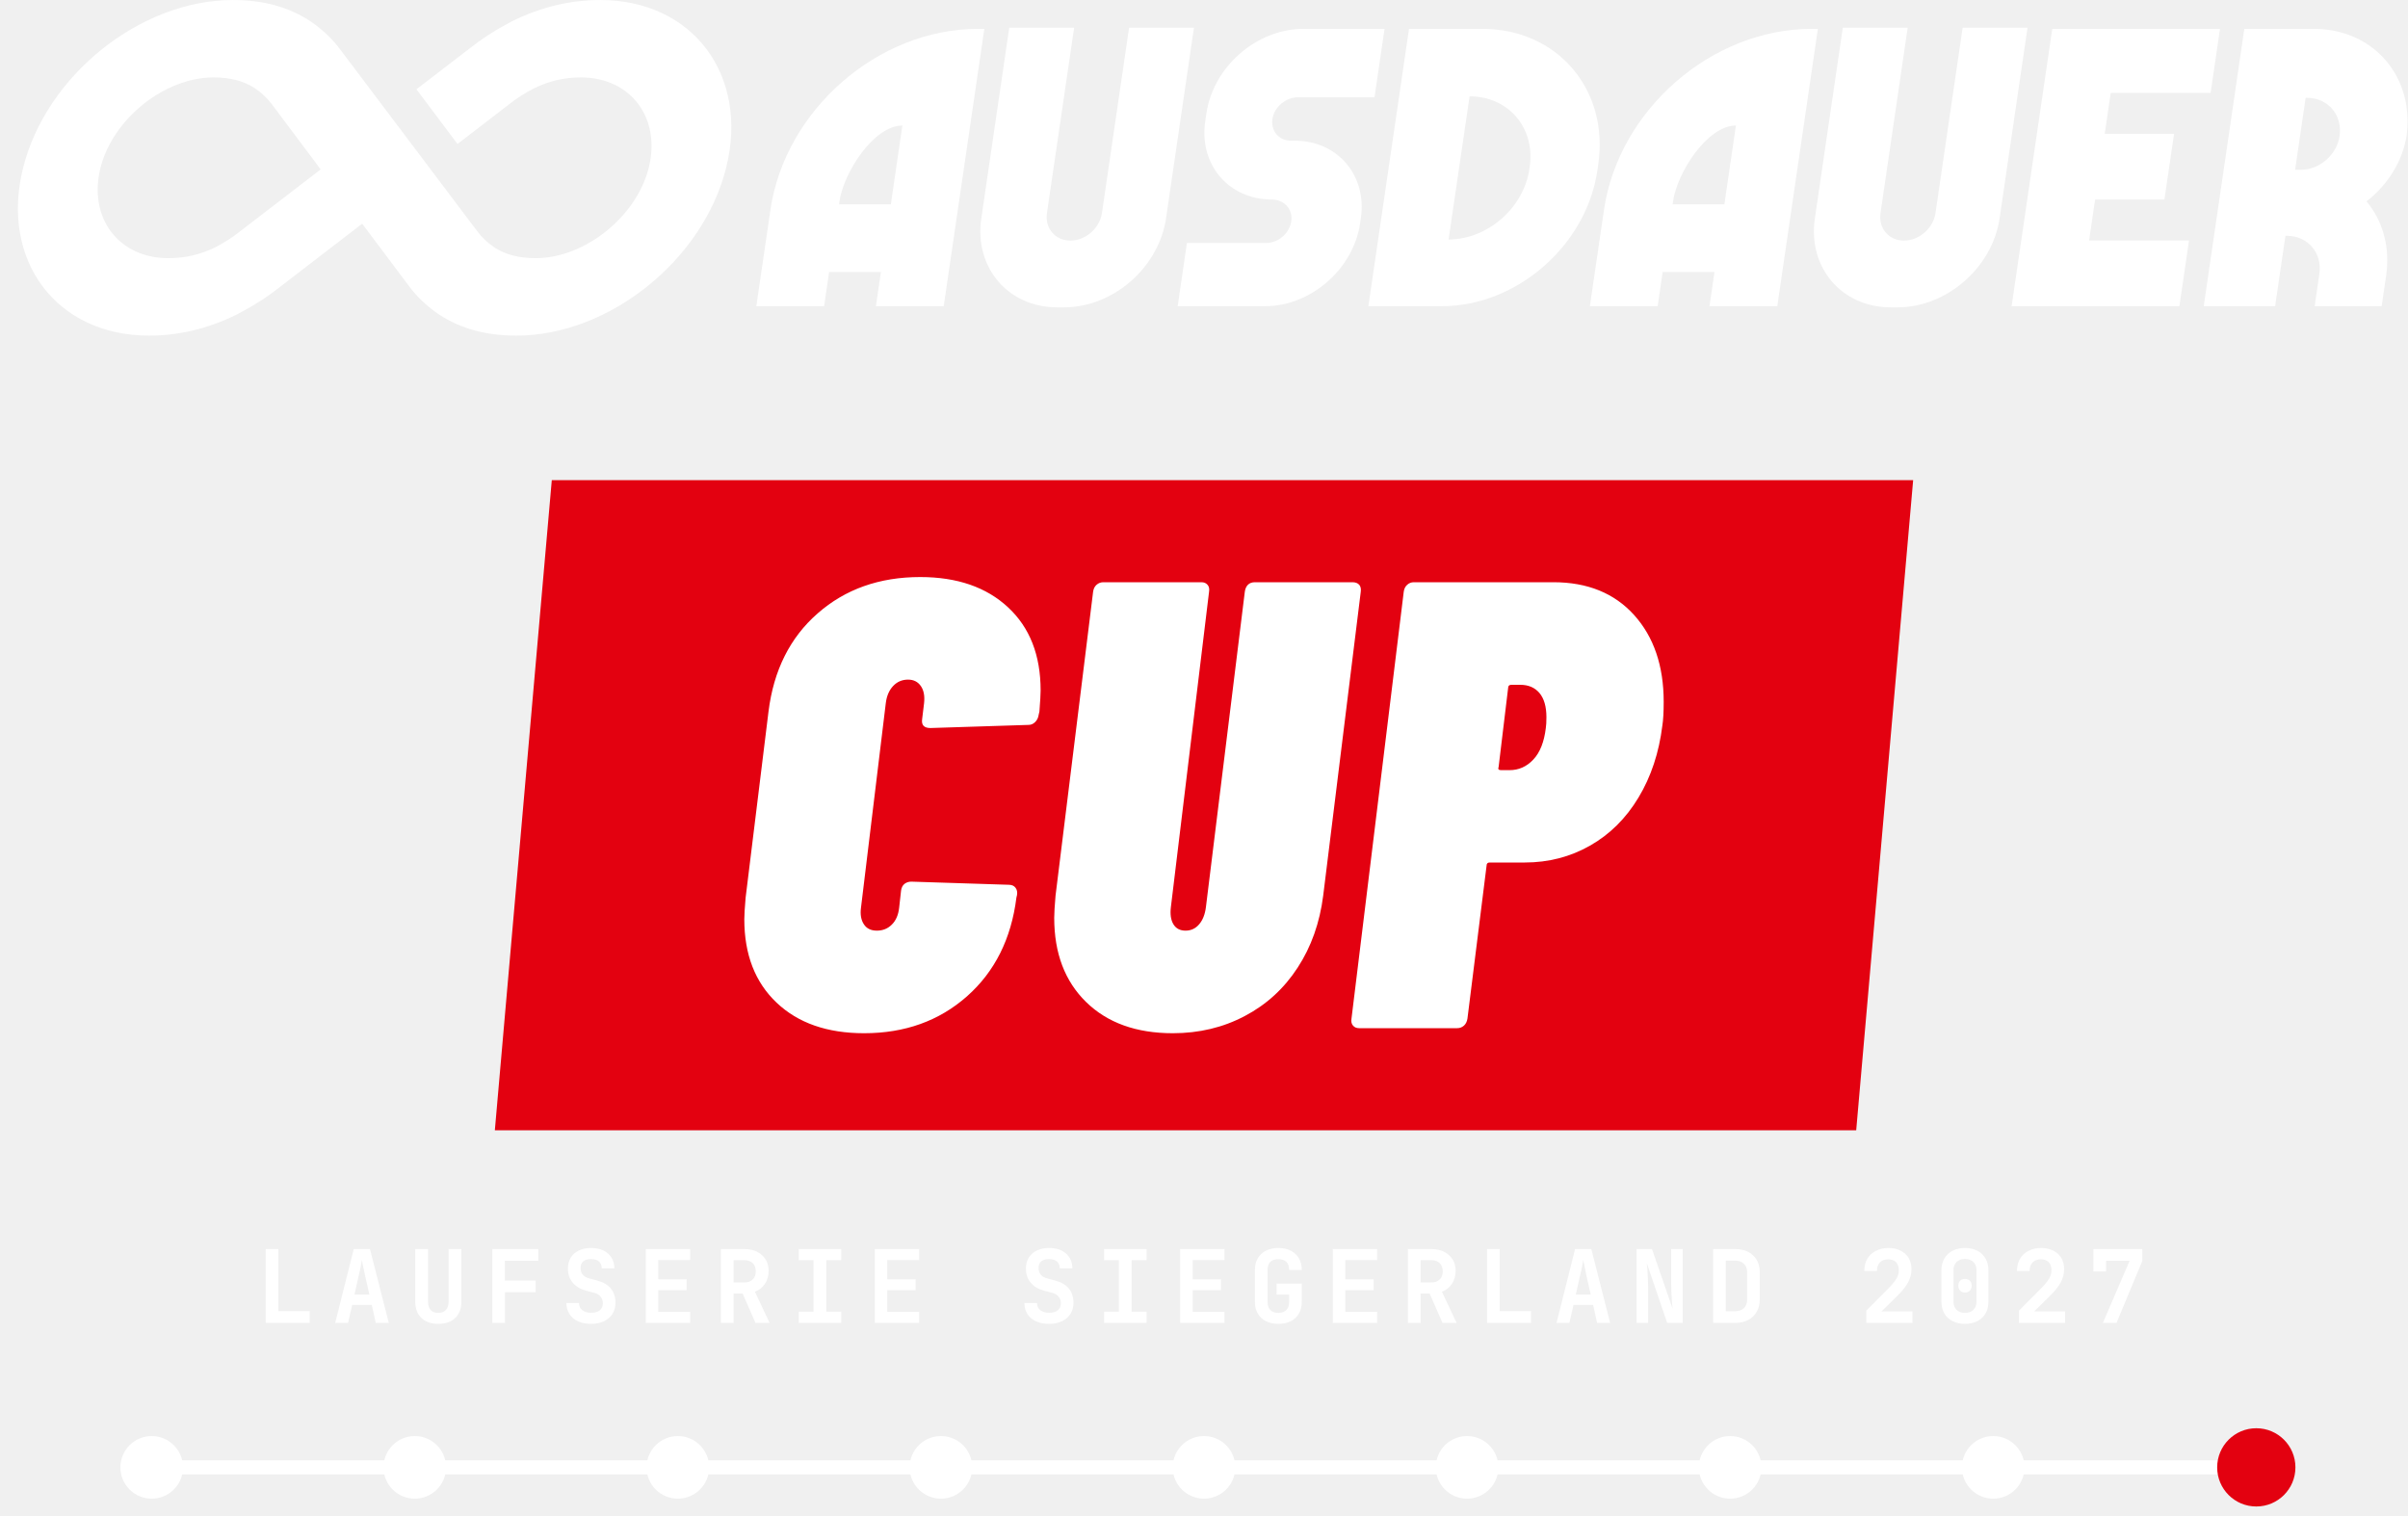
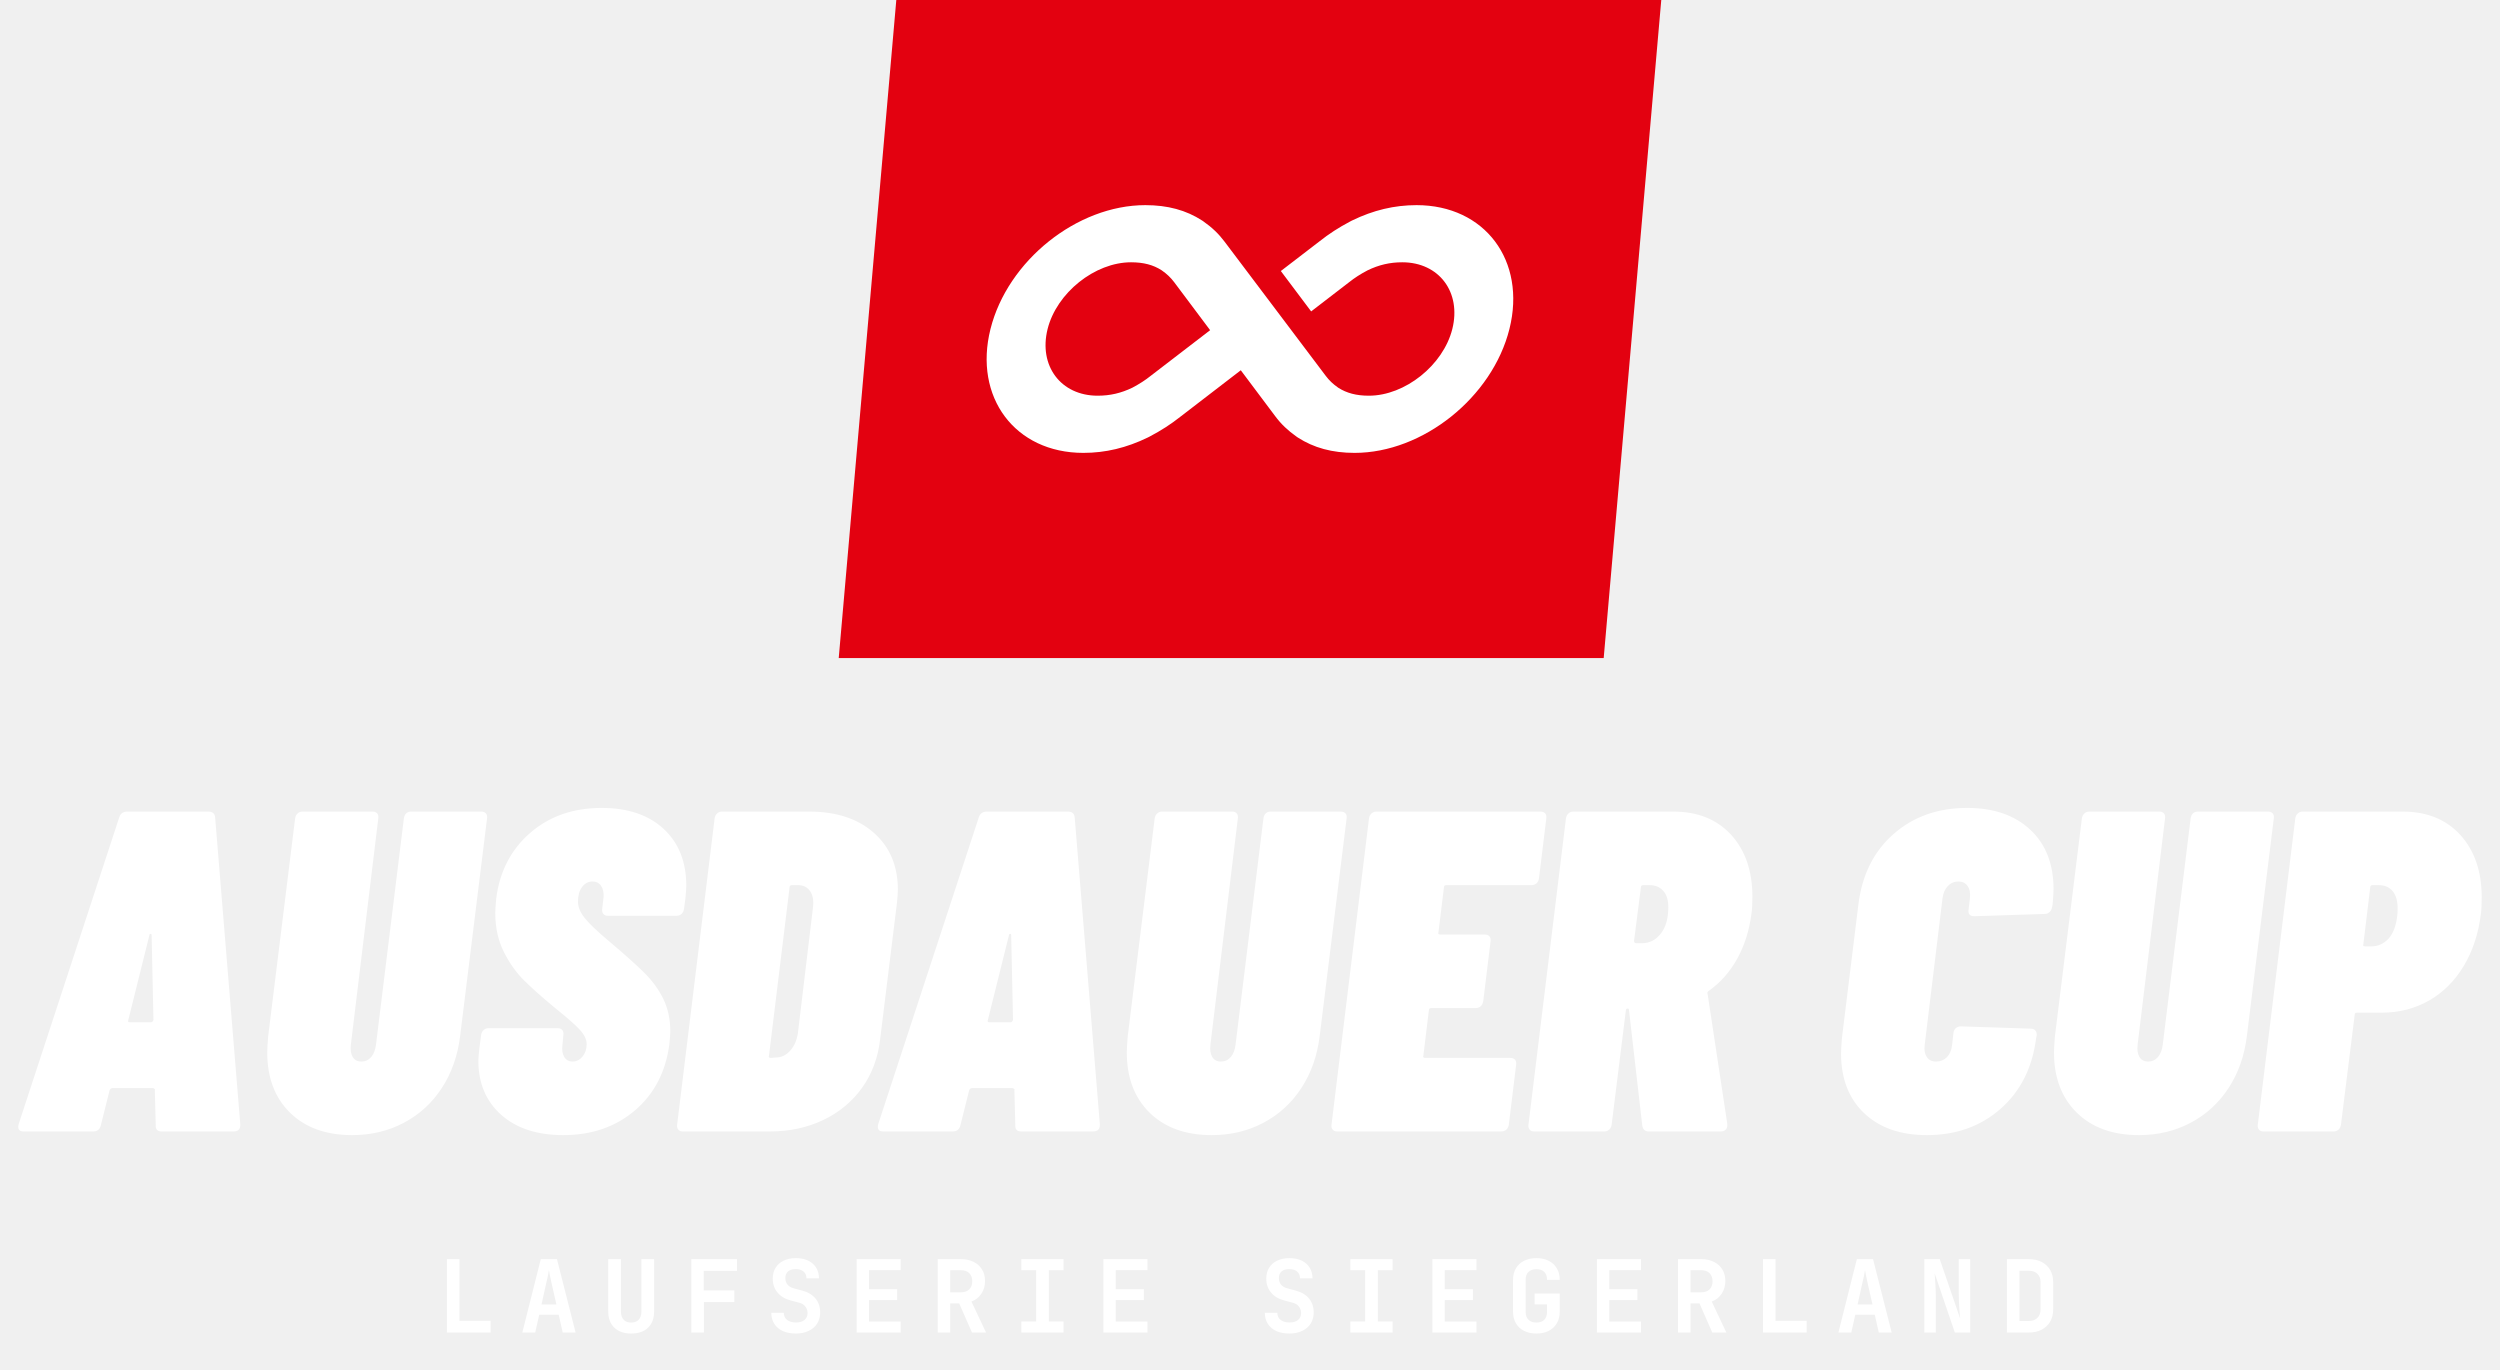
- <svg xmlns="http://www.w3.org/2000/svg" viewBox="0 0 200 125.88" role="img" aria-label="AUSDAUER CUP – Laufserie Siegerland 2027">
-   <g fill="#FFFFFF" transform="translate(0 0) scale(0.98333) translate(-318.11 -283.6)">
-     <path d="M 338.402 303.129 C 337.762 303.641 337.133 304.043 336.301 304.488 C 335 305.117 333.738 305.406 332.324 305.406 C 328.113 305.406 325.547 301.984 326.598 297.777 C 327.633 293.637 332.008 290.141 336.145 290.141 C 337.566 290.141 338.688 290.434 339.652 291.059 C 340.262 291.484 340.684 291.895 341.082 292.418 L 345.195 297.91 Z M 368.816 283.602 C 366.281 283.602 363.871 284.176 361.445 285.355 L 361.359 285.398 L 361.238 285.461 C 359.891 286.172 358.801 286.879 357.711 287.742 L 353.285 291.141 L 356.754 295.762 L 361.102 292.418 C 361.738 291.914 362.371 291.504 363.203 291.066 C 364.504 290.434 365.766 290.141 367.18 290.141 C 371.391 290.141 373.961 293.566 372.906 297.777 C 371.867 301.914 367.496 305.406 363.359 305.406 C 361.938 305.406 360.816 305.113 359.852 304.492 C 359.242 304.066 358.82 303.66 358.422 303.133 L 346.871 287.812 C 346.188 286.895 345.426 286.164 344.402 285.445 L 344.281 285.363 C 342.453 284.176 340.332 283.602 337.781 283.602 C 329.965 283.602 322.02 289.961 320.062 297.777 C 318.105 305.586 322.871 311.949 330.688 311.949 C 333.223 311.949 335.633 311.371 338.059 310.191 L 338.145 310.148 L 338.266 310.086 C 339.609 309.379 340.703 308.672 341.789 307.812 L 348.703 302.496 L 352.633 307.738 C 353.316 308.656 354.078 309.383 355.102 310.105 L 355.223 310.188 C 357.051 311.371 359.172 311.949 361.723 311.949 C 369.539 311.949 377.488 305.586 379.441 297.777 C 381.398 289.961 376.633 283.602 368.816 283.602" />
-     <path d="M 393.355 300.859 L 388.98 300.859 L 389.02 300.586 C 389.375 298.172 391.914 294.203 394.328 294.203 Z M 400.711 286.039 C 392.27 286.039 384.422 292.883 383.184 301.324 L 381.992 309.465 L 387.719 309.465 L 388.141 306.574 L 392.516 306.574 L 392.094 309.465 L 397.82 309.465 L 401.25 286.039 Z M 400.711 286.039" />
-     <path d="M 463.758 300.859 L 459.387 300.859 L 459.426 300.586 C 459.777 298.172 462.32 294.203 464.734 294.203 Z M 471.117 286.039 C 462.676 286.039 454.828 292.883 453.59 301.324 L 452.398 309.465 L 458.125 309.465 L 458.547 306.574 L 462.922 306.574 L 462.5 309.465 L 468.227 309.465 L 471.656 286.039 Z M 471.117 286.039" />
-     <path d="M 413.477 285.941 L 411.184 301.602 C 410.992 302.883 409.805 303.922 408.52 303.922 C 407.238 303.922 406.352 302.883 406.539 301.602 L 408.836 285.941 L 403.355 285.941 L 400.996 302.047 C 400.387 306.195 403.258 309.562 407.41 309.562 L 407.98 309.562 C 412.133 309.562 415.988 306.195 416.598 302.047 L 418.957 285.941 Z M 413.477 285.941" />
-     <path d="M 483.883 285.941 L 481.59 301.602 C 481.398 302.883 480.211 303.922 478.93 303.922 C 477.645 303.922 476.762 302.883 476.945 301.602 L 479.242 285.941 L 473.762 285.941 L 471.402 302.047 C 470.793 306.195 473.664 309.562 477.816 309.562 L 478.387 309.562 C 482.539 309.562 486.398 306.195 487.004 302.047 L 489.363 285.941 Z M 483.883 285.941" />
-     <path d="M 427.148 295.484 C 426.117 295.484 425.41 294.633 425.594 293.594 C 425.77 292.59 426.758 291.816 427.762 291.816 L 434.207 291.816 L 435.055 286.039 L 428.195 286.039 C 424.25 286.039 420.586 289.234 420.008 293.18 L 419.906 293.859 C 419.375 297.504 421.895 300.453 425.535 300.453 C 426.539 300.453 427.301 301.23 427.184 302.23 C 427.062 303.27 426.105 304.121 425.074 304.121 L 418.363 304.121 L 417.582 309.465 L 424.957 309.465 C 428.828 309.465 432.426 306.328 432.992 302.457 L 433.055 302.027 C 433.586 298.414 431.086 295.484 427.473 295.484 Z M 427.148 295.484" />
-     <path d="M 447.289 297.879 C 446.809 301.164 443.75 303.828 440.465 303.828 L 442.238 291.738 C 445.523 291.738 447.797 294.402 447.316 297.688 Z M 443.324 286.039 L 437.121 286.039 L 433.688 309.465 L 439.891 309.465 C 446.223 309.465 452.105 304.332 453.031 298.004 L 453.105 297.5 C 454.035 291.172 449.652 286.039 443.324 286.039" />
-     <path d="M 494.566 303.91 L 495.07 300.457 L 500.926 300.457 L 501.742 294.902 L 495.883 294.902 L 496.391 291.449 L 504.828 291.449 L 505.621 286.039 L 491.453 286.039 L 488.02 309.465 L 502.191 309.465 L 503.004 303.91 Z M 494.566 303.91" />
-     <path d="M 511.965 297.941 L 512.855 291.863 L 512.961 291.863 C 514.746 291.863 515.98 293.312 515.719 295.098 C 515.492 296.668 514.031 297.941 512.461 297.941 Z M 517.996 300.609 C 519.762 299.246 521.047 297.246 521.391 295.016 C 521.5 294.168 521.488 293.352 521.371 292.574 C 520.801 288.793 517.703 286.039 513.555 286.039 L 507.676 286.039 L 504.246 309.465 L 510.277 309.465 L 511.148 303.516 L 511.254 303.516 C 513.039 303.516 514.277 304.961 514.012 306.75 L 513.617 309.465 L 519.277 309.465 L 519.652 306.898 C 520.012 304.445 519.352 302.227 517.996 300.609" />
+ <svg xmlns="http://www.w3.org/2000/svg" viewBox="0 0 273.54 149.8" role="img" aria-label="AUSDAUER CUP – LAUFSERIE SIEGERLAND">
+   <g transform="translate(91.77 0) scale(1.125)">
+     <polygon points="5.6,0 80,0 74.4,64 0,64" fill="#E30110" />
+     <g fill="#FFFFFF" transform="translate(13.1 19.95) scale(0.85) translate(-318.11 -283.6)">
+       <path d="M 338.402 303.129 C 337.762 303.641 337.133 304.043 336.301 304.488 C 335 305.117 333.738 305.406 332.324 305.406 C 328.113 305.406 325.547 301.984 326.598 297.777 C 327.633 293.637 332.008 290.141 336.145 290.141 C 337.566 290.141 338.688 290.434 339.652 291.059 C 340.262 291.484 340.684 291.895 341.082 292.418 L 345.195 297.91 Z M 368.816 283.602 C 366.281 283.602 363.871 284.176 361.445 285.355 L 361.359 285.398 L 361.238 285.461 C 359.891 286.172 358.801 286.879 357.711 287.742 L 353.285 291.141 L 356.754 295.762 L 361.102 292.418 C 361.738 291.914 362.371 291.504 363.203 291.066 C 364.504 290.434 365.766 290.141 367.18 290.141 C 371.391 290.141 373.961 293.566 372.906 297.777 C 371.867 301.914 367.496 305.406 363.359 305.406 C 361.938 305.406 360.816 305.113 359.852 304.492 C 359.242 304.066 358.82 303.66 358.422 303.133 L 346.871 287.812 C 346.188 286.895 345.426 286.164 344.402 285.445 L 344.281 285.363 C 342.453 284.176 340.332 283.602 337.781 283.602 C 329.965 283.602 322.02 289.961 320.062 297.777 C 318.105 305.586 322.871 311.949 330.688 311.949 C 333.223 311.949 335.633 311.371 338.059 310.191 L 338.145 310.148 L 338.266 310.086 C 339.609 309.379 340.703 308.672 341.789 307.812 L 348.703 302.496 L 352.633 307.738 C 353.316 308.656 354.078 309.383 355.102 310.105 L 355.223 310.188 C 357.051 311.371 359.172 311.949 361.723 311.949 C 369.539 311.949 377.488 305.586 379.441 297.777 C 381.398 289.961 376.633 283.602 368.816 283.602" />
+     </g>
  </g>
-   <path fill="#E30110" d="M45.83 39.88L158.9 39.88L154.17 93.88L41.1 93.88Z" />
-   <path fill="#FFFFFF" d="M71.77 85.82Q67.17 85.82 64.5 83.28Q61.82 80.74 61.82 76.35L61.82 76.35Q61.82 75.82 61.93 74.55L61.93 74.55L63.83 59.1Q64.47 53.96 67.91 50.95Q71.35 47.93 76.43 47.93L76.43 47.93Q81.03 47.93 83.73 50.45Q86.43 52.96 86.43 57.35L86.43 57.35Q86.43 57.83 86.33 59.1L86.33 59.1L86.27 59.36Q86.22 59.73 85.98 59.97Q85.74 60.21 85.43 60.21L85.43 60.21L77.28 60.47Q76.48 60.47 76.59 59.73L76.59 59.73L76.75 58.41Q76.85 57.51 76.48 56.98Q76.11 56.45 75.42 56.45L75.42 56.45Q74.68 56.45 74.18 56.98Q73.68 57.51 73.57 58.41L73.57 58.41L71.51 75.4Q71.4 76.24 71.75 76.77Q72.09 77.3 72.83 77.3L72.83 77.3Q73.57 77.3 74.07 76.8Q74.58 76.3 74.68 75.4L74.68 75.4L74.84 73.97Q74.89 73.6 75.13 73.41Q75.37 73.23 75.69 73.23L75.69 73.23L83.78 73.49Q84.16 73.49 84.34 73.73Q84.53 73.97 84.47 74.34L84.47 74.34L84.42 74.55Q83.78 79.68 80.32 82.75Q76.85 85.82 71.77 85.82L71.77 85.82ZM97.41 85.82Q92.86 85.82 90.21 83.23Q87.56 80.64 87.56 76.24L87.56 76.24Q87.56 75.66 87.67 74.39L87.67 74.39L90.79 49.15Q90.84 48.78 91.08 48.57Q91.32 48.36 91.64 48.36L91.64 48.36L99.79 48.36Q100.11 48.36 100.29 48.57Q100.48 48.78 100.42 49.15L100.42 49.15L97.25 75.34Q97.14 76.24 97.46 76.77Q97.78 77.3 98.47 77.3L98.47 77.3Q99.15 77.3 99.6 76.77Q100.05 76.24 100.16 75.34L100.16 75.34L103.39 49.15Q103.44 48.78 103.65 48.57Q103.86 48.36 104.23 48.36L104.23 48.36L112.33 48.36Q112.7 48.36 112.89 48.57Q113.07 48.78 113.02 49.15L113.02 49.15L109.9 74.39Q109.47 77.78 107.78 80.37Q106.09 82.97 103.39 84.39Q100.69 85.82 97.41 85.82L97.41 85.82ZM129.02 48.36Q133.26 48.36 135.72 51.08Q138.18 53.81 138.18 58.3L138.18 58.3Q138.18 59.57 138.07 60.26L138.07 60.26Q137.65 63.65 136.09 66.24Q134.53 68.84 132.06 70.24Q129.6 71.64 126.64 71.64L126.64 71.64L123.73 71.64Q123.47 71.64 123.47 71.9L123.47 71.9L121.88 84.61Q121.82 84.98 121.59 85.19Q121.35 85.4 121.03 85.4L121.03 85.4L112.88 85.4Q112.56 85.4 112.38 85.19Q112.19 84.98 112.25 84.61L112.25 84.61L116.59 49.15Q116.64 48.78 116.88 48.57Q117.11 48.36 117.43 48.36L117.43 48.36L129.02 48.36ZM125.37 63.97Q126.53 63.97 127.35 63.09Q128.18 62.22 128.39 60.47L128.39 60.47Q128.44 60.16 128.44 59.57L128.44 59.57Q128.44 58.25 127.86 57.56Q127.28 56.88 126.27 56.88L126.27 56.88L125.53 56.88Q125.26 56.88 125.26 57.14L125.26 57.14L124.47 63.7Q124.36 63.97 124.68 63.97L124.68 63.97L125.37 63.97Z" />
-   <path fill="#FFFFFF" d="M25.72 109.88L22.07 109.88L22.07 103.75L23.12 103.75L23.12 108.9L25.72 108.9L25.72 109.88ZM28.91 109.88L27.84 109.88L29.38 103.75L30.73 103.75L32.29 109.88L31.21 109.88L30.88 108.39L29.25 108.39L28.91 109.88ZM29.81 105.88L29.44 107.53L30.68 107.53L30.31 105.89Q30.22 105.48 30.15 105.14Q30.09 104.81 30.06 104.66L30.06 104.66Q30.04 104.81 29.97 105.14Q29.91 105.48 29.81 105.88L29.81 105.88ZM36.4 109.96L36.4 109.96Q35.5 109.96 35 109.47Q34.49 108.98 34.49 108.13L34.49 108.13L34.49 103.75L35.55 103.75L35.55 108.12Q35.55 108.56 35.76 108.8Q35.98 109.05 36.4 109.05L36.4 109.05Q36.81 109.05 37.04 108.8Q37.26 108.56 37.26 108.12L37.26 108.12L37.26 103.75L38.32 103.75L38.32 108.13Q38.32 108.98 37.81 109.47Q37.31 109.96 36.4 109.96ZM41.94 109.88L40.89 109.88L40.89 103.75L44.71 103.75L44.71 104.72L41.93 104.72L41.93 106.36L44.49 106.36L44.49 107.33L41.94 107.33L41.94 109.88ZM49.1 109.96L49.1 109.96Q48.47 109.96 48.01 109.75Q47.55 109.54 47.3 109.15Q47.05 108.76 47.04 108.23L47.04 108.23L48.09 108.23Q48.09 108.61 48.36 108.82Q48.64 109.04 49.11 109.04L49.11 109.04Q49.56 109.04 49.82 108.83Q50.07 108.62 50.07 108.25L50.07 108.25Q50.07 107.94 49.89 107.71Q49.71 107.48 49.38 107.39L49.38 107.39L48.67 107.2Q47.95 107.01 47.56 106.53Q47.17 106.06 47.17 105.38L47.17 105.38Q47.17 104.85 47.4 104.47Q47.64 104.08 48.07 103.87Q48.5 103.66 49.09 103.66L49.09 103.66Q49.98 103.66 50.5 104.12Q51.02 104.58 51.03 105.35L51.03 105.35L49.98 105.35Q49.98 104.99 49.75 104.78Q49.51 104.58 49.08 104.58L49.08 104.58Q48.67 104.58 48.44 104.77Q48.22 104.96 48.22 105.32L48.22 105.32Q48.22 105.64 48.39 105.86Q48.56 106.08 48.89 106.17L48.89 106.17L49.62 106.37Q50.35 106.56 50.74 107.03Q51.12 107.51 51.12 108.21L51.12 108.21Q51.12 108.73 50.87 109.13Q50.62 109.52 50.17 109.74Q49.71 109.96 49.1 109.96ZM57.32 109.88L53.64 109.88L53.64 103.75L57.32 103.75L57.32 104.66L54.67 104.66L54.67 106.26L57.03 106.26L57.03 107.16L54.67 107.16L54.67 108.96L57.32 108.96L57.32 109.88ZM60.93 109.88L59.88 109.88L59.88 103.75L61.82 103.75Q62.43 103.75 62.88 103.97Q63.33 104.2 63.59 104.61Q63.84 105.01 63.84 105.57L63.84 105.57Q63.84 106.17 63.53 106.64Q63.22 107.1 62.7 107.29L62.7 107.29L63.92 109.88L62.75 109.88L61.68 107.44L60.93 107.44L60.93 109.88ZM60.93 104.67L60.93 106.52L61.82 106.52Q62.27 106.52 62.52 106.27Q62.77 106.03 62.77 105.6L62.77 105.6Q62.77 105.17 62.52 104.92Q62.27 104.67 61.82 104.67L61.82 104.67L60.93 104.67ZM69.87 109.88L66.34 109.88L66.34 108.95L67.57 108.95L67.57 104.67L66.34 104.67L66.34 103.75L69.87 103.75L69.87 104.67L68.63 104.67L68.63 108.95L69.87 108.95L69.87 109.88ZM76.34 109.88L72.66 109.88L72.66 103.75L76.34 103.75L76.34 104.66L73.69 104.66L73.69 106.26L76.05 106.26L76.05 107.16L73.69 107.16L73.69 108.96L76.34 108.96L76.34 109.88ZM87.14 109.96L87.14 109.96Q86.51 109.96 86.05 109.75Q85.59 109.54 85.34 109.15Q85.09 108.76 85.08 108.23L85.08 108.23L86.13 108.23Q86.13 108.61 86.4 108.82Q86.68 109.04 87.15 109.04L87.15 109.04Q87.6 109.04 87.86 108.83Q88.11 108.62 88.11 108.25L88.11 108.25Q88.11 107.94 87.93 107.71Q87.75 107.48 87.42 107.39L87.42 107.39L86.71 107.2Q85.99 107.01 85.6 106.53Q85.21 106.06 85.21 105.38L85.21 105.38Q85.21 104.85 85.44 104.47Q85.68 104.08 86.11 103.87Q86.54 103.66 87.13 103.66L87.13 103.66Q88.02 103.66 88.54 104.12Q89.06 104.58 89.07 105.35L89.07 105.35L88.02 105.35Q88.02 104.99 87.79 104.78Q87.55 104.58 87.12 104.58L87.12 104.58Q86.71 104.58 86.48 104.77Q86.26 104.96 86.26 105.32L86.26 105.32Q86.26 105.64 86.43 105.86Q86.6 106.08 86.93 106.17L86.93 106.17L87.66 106.37Q88.39 106.56 88.78 107.03Q89.16 107.51 89.16 108.21L89.16 108.21Q89.16 108.73 88.91 109.13Q88.66 109.52 88.21 109.74Q87.75 109.96 87.14 109.96ZM95.23 109.88L91.7 109.88L91.7 108.95L92.93 108.95L92.93 104.67L91.7 104.67L91.7 103.75L95.23 103.75L95.23 104.67L93.99 104.67L93.99 108.95L95.23 108.95L95.23 109.88ZM101.7 109.88L98.02 109.88L98.02 103.75L101.7 103.75L101.7 104.66L99.06 104.66L99.06 106.26L101.41 106.26L101.41 107.16L99.06 107.16L99.06 108.96L101.7 108.96L101.7 109.88ZM106.18 109.96L106.18 109.96Q105.59 109.96 105.15 109.74Q104.71 109.52 104.47 109.11Q104.23 108.7 104.23 108.15L104.23 108.15L104.23 105.48Q104.23 104.91 104.47 104.51Q104.71 104.11 105.15 103.88Q105.59 103.66 106.18 103.66L106.18 103.66Q106.77 103.66 107.21 103.88Q107.64 104.11 107.88 104.51Q108.12 104.91 108.12 105.48L108.12 105.48L107.07 105.48Q107.07 105.04 106.84 104.81Q106.6 104.59 106.18 104.59L106.18 104.59Q105.75 104.59 105.51 104.81Q105.28 105.04 105.28 105.47L105.28 105.47L105.28 108.15Q105.28 108.58 105.51 108.81Q105.75 109.05 106.18 109.05L106.18 109.05Q106.6 109.05 106.84 108.81Q107.07 108.58 107.07 108.15L107.07 108.15L107.07 107.53L106.03 107.53L106.03 106.62L108.12 106.62L108.12 108.15Q108.12 108.7 107.88 109.11Q107.64 109.52 107.21 109.74Q106.77 109.96 106.18 109.96ZM114.38 109.88L110.7 109.88L110.7 103.75L114.38 103.75L114.38 104.66L111.74 104.66L111.74 106.26L114.09 106.26L114.09 107.16L111.74 107.16L111.74 108.96L114.38 108.96L114.38 109.88ZM117.99 109.88L116.94 109.88L116.94 103.75L118.88 103.75Q119.49 103.75 119.94 103.97Q120.39 104.2 120.65 104.61Q120.9 105.01 120.9 105.57L120.9 105.57Q120.9 106.17 120.59 106.64Q120.28 107.1 119.76 107.29L119.76 107.29L120.98 109.88L119.81 109.88L118.74 107.44L117.99 107.44L117.99 109.88ZM117.99 104.67L117.99 106.52L118.88 106.52Q119.33 106.52 119.58 106.27Q119.83 106.03 119.83 105.6L119.83 105.6Q119.83 105.17 119.58 104.92Q119.33 104.67 118.88 104.67L118.88 104.67L117.99 104.67ZM127.16 109.88L123.51 109.88L123.51 103.75L124.56 103.75L124.56 108.9L127.16 108.9L127.16 109.88ZM130.35 109.88L129.28 109.88L130.82 103.75L132.17 103.75L133.73 109.88L132.65 109.88L132.32 108.39L130.69 108.39L130.35 109.88ZM131.25 105.88L130.88 107.53L132.12 107.53L131.75 105.89Q131.66 105.48 131.6 105.14Q131.53 104.81 131.5 104.66L131.5 104.66Q131.48 104.81 131.41 105.14Q131.35 105.48 131.25 105.88L131.25 105.88ZM136.89 109.88L135.93 109.88L135.93 103.75L137.21 103.75L138.92 108.7Q138.89 108.43 138.86 108.07Q138.83 107.7 138.82 107.32Q138.8 106.94 138.8 106.65L138.8 106.65L138.8 103.75L139.76 103.75L139.76 109.88L138.47 109.88L136.78 104.92Q136.8 105.17 136.83 105.51Q136.85 105.85 136.87 106.22Q136.89 106.58 136.89 106.88L136.89 106.88L136.89 109.88ZM144.12 109.88L142.29 109.88L142.29 103.75L144.12 103.75Q144.74 103.75 145.19 103.98Q145.65 104.22 145.9 104.64Q146.16 105.07 146.16 105.66L146.16 105.66L146.16 107.95Q146.16 108.53 145.9 108.97Q145.65 109.4 145.19 109.64Q144.74 109.88 144.12 109.88L144.12 109.88ZM143.34 104.71L143.34 108.91L144.12 108.91Q144.57 108.91 144.84 108.66Q145.11 108.4 145.11 107.95L145.11 107.95L145.11 105.66Q145.11 105.22 144.84 104.97Q144.57 104.71 144.12 104.71L144.12 104.71L143.34 104.71ZM158.84 109.88L155.01 109.88L155.01 108.86L156.92 106.94Q157.32 106.53 157.52 106.19Q157.71 105.86 157.71 105.51L157.71 105.51Q157.71 105.08 157.48 104.84Q157.24 104.6 156.84 104.6L156.84 104.6Q156.39 104.6 156.14 104.86Q155.89 105.11 155.89 105.57L155.89 105.57L154.84 105.57Q154.85 104.98 155.09 104.56Q155.34 104.13 155.8 103.9Q156.25 103.66 156.85 103.66L156.85 103.66Q157.43 103.66 157.86 103.88Q158.29 104.1 158.53 104.49Q158.76 104.89 158.76 105.43L158.76 105.43Q158.76 106 158.47 106.53Q158.18 107.06 157.54 107.68L157.54 107.68L156.27 108.93L158.84 108.93L158.84 109.88ZM163.2 109.96L163.2 109.96Q162.61 109.96 162.17 109.73Q161.73 109.51 161.49 109.1Q161.25 108.68 161.25 108.13L161.25 108.13L161.25 105.49Q161.25 104.94 161.49 104.53Q161.73 104.12 162.17 103.89Q162.61 103.66 163.2 103.66L163.2 103.66Q163.81 103.66 164.24 103.89Q164.67 104.12 164.91 104.53Q165.15 104.94 165.15 105.49L165.15 105.49L165.15 108.13Q165.15 108.68 164.91 109.1Q164.67 109.51 164.24 109.73Q163.8 109.96 163.2 109.96ZM163.2 109.05L163.2 109.05Q163.64 109.05 163.9 108.8Q164.16 108.55 164.16 108.13L164.16 108.13L164.16 105.49Q164.16 105.07 163.9 104.82Q163.64 104.57 163.2 104.57L163.2 104.57Q162.77 104.57 162.51 104.82Q162.25 105.07 162.25 105.49L162.25 105.49L162.25 108.13Q162.25 108.55 162.51 108.8Q162.77 109.05 163.2 109.05ZM163.2 107.36L163.2 107.36Q162.96 107.36 162.8 107.2Q162.65 107.04 162.65 106.79L162.65 106.79Q162.65 106.53 162.8 106.38Q162.95 106.23 163.2 106.23L163.2 106.23Q163.45 106.23 163.61 106.38Q163.76 106.53 163.76 106.79L163.76 106.79Q163.76 107.04 163.61 107.2Q163.45 107.36 163.2 107.36ZM171.52 109.88L167.69 109.88L167.69 108.86L169.6 106.94Q170 106.53 170.2 106.19Q170.39 105.86 170.39 105.51L170.39 105.51Q170.39 105.08 170.16 104.84Q169.92 104.6 169.52 104.6L169.52 104.6Q169.07 104.6 168.82 104.86Q168.57 105.11 168.57 105.57L168.57 105.57L167.52 105.57Q167.53 104.98 167.77 104.56Q168.02 104.13 168.48 103.9Q168.93 103.66 169.53 103.66L169.53 103.66Q170.11 103.66 170.54 103.88Q170.97 104.1 171.21 104.49Q171.44 104.89 171.44 105.43L171.44 105.43Q171.44 106 171.15 106.53Q170.86 107.06 170.22 107.68L170.22 107.68L168.95 108.93L171.52 108.93L171.52 109.88ZM175.79 109.88L174.66 109.88L176.88 104.72L174.92 104.72L174.92 105.61L173.87 105.61L173.87 103.75L177.93 103.75L177.93 104.74L175.79 109.88Z" />
-   <path d="M12.6 121.88H187.4" stroke="#FFFFFF" stroke-width="1.17" fill="none" />
-   <circle cx="12.6" cy="121.88" r="2.6" fill="#FFFFFF" />
-   <circle cx="34.45" cy="121.88" r="2.6" fill="#FFFFFF" />
-   <circle cx="56.3" cy="121.88" r="2.6" fill="#FFFFFF" />
-   <circle cx="78.15" cy="121.88" r="2.6" fill="#FFFFFF" />
-   <circle cx="100" cy="121.88" r="2.6" fill="#FFFFFF" />
-   <circle cx="121.85" cy="121.88" r="2.6" fill="#FFFFFF" />
-   <circle cx="143.7" cy="121.88" r="2.6" fill="#FFFFFF" />
-   <circle cx="165.55" cy="121.88" r="2.6" fill="#FFFFFF" />
-   <circle cx="187.4" cy="121.88" r="3.25" fill="#E30110" />
+   <path fill="#FFFFFF" d="M17.69 123.8Q16.99 123.8 17.04 123.1L17.04 123.1L16.94 119.3Q16.99 119.2 16.89 119.13Q16.79 119.05 16.69 119.05L16.69 119.05L12.34 119.05Q12.09 119.05 11.99 119.3L11.99 119.3L11.04 123.1Q10.89 123.8 10.19 123.8L10.19 123.8L2.59 123.8Q1.84 123.8 2.04 123L2.04 123L13.04 89.45Q13.24 88.8 13.94 88.8L13.94 88.8L22.79 88.8Q23.49 88.8 23.54 89.45L23.54 89.45L26.29 123L26.29 123.1Q26.29 123.8 25.54 123.8L25.54 123.8L17.69 123.8ZM14.04 111.6Q13.94 111.85 14.19 111.85L14.19 111.85L16.54 111.85Q16.69 111.85 16.79 111.6L16.79 111.6L16.59 102.35Q16.59 102.15 16.47 102.18Q16.34 102.2 16.34 102.35L16.34 102.35L14.04 111.6ZM38.54 124.2Q34.24 124.2 31.74 121.75Q29.24 119.3 29.24 115.15L29.24 115.15Q29.24 114.6 29.34 113.4L29.34 113.4L32.29 89.55Q32.34 89.2 32.57 89Q32.79 88.8 33.09 88.8L33.09 88.8L40.79 88.8Q41.09 88.8 41.27 89Q41.44 89.2 41.39 89.55L41.39 89.55L38.39 114.3Q38.29 115.15 38.59 115.65Q38.89 116.15 39.54 116.15L39.54 116.15Q40.19 116.15 40.62 115.65Q41.04 115.15 41.14 114.3L41.14 114.3L44.19 89.55Q44.24 89.2 44.44 89Q44.64 88.8 44.99 88.8L44.99 88.8L52.64 88.8Q52.99 88.8 53.17 89Q53.34 89.2 53.29 89.55L53.29 89.55L50.34 113.4Q49.94 116.6 48.34 119.05Q46.74 121.5 44.19 122.85Q41.64 124.2 38.54 124.2L38.54 124.2ZM61.64 124.2Q57.34 124.2 54.84 121.98Q52.34 119.75 52.34 116.05L52.34 116.05Q52.34 115.7 52.44 114.8L52.44 114.8L52.64 113.25Q52.69 112.9 52.92 112.7Q53.14 112.5 53.44 112.5L53.44 112.5L61.04 112.5Q61.34 112.5 61.52 112.7Q61.69 112.9 61.64 113.25L61.64 113.25L61.54 114.35Q61.44 115.15 61.74 115.65Q62.04 116.15 62.64 116.15L62.64 116.15Q63.29 116.15 63.74 115.6Q64.19 115.05 64.19 114.25L64.19 114.25Q64.19 113.5 63.47 112.7Q62.74 111.9 60.69 110.25L60.69 110.25Q58.69 108.6 57.39 107.32Q56.09 106.05 55.14 104.18Q54.19 102.3 54.19 99.9L54.19 99.9Q54.19 99.45 54.29 98.35L54.29 98.35Q54.84 93.9 57.99 91.15Q61.14 88.4 65.84 88.4L65.84 88.4Q70.14 88.4 72.62 90.7Q75.09 93 75.09 96.9L75.09 96.9Q75.09 97.35 74.99 98.35L74.99 98.35L74.84 99.45Q74.79 99.8 74.57 100Q74.34 100.2 74.04 100.2L74.04 100.2L66.49 100.2Q66.19 100.2 66.02 100Q65.84 99.8 65.89 99.45L65.89 99.45L66.04 98.15Q66.09 97.4 65.77 96.93Q65.44 96.45 64.84 96.45L64.84 96.45Q64.14 96.45 63.69 97.05Q63.24 97.65 63.24 98.65L63.24 98.65Q63.24 99.5 63.94 100.4Q64.64 101.3 66.54 102.9L66.54 102.9Q69.09 105.05 70.44 106.38Q71.79 107.7 72.57 109.28Q73.34 110.85 73.34 112.85L73.34 112.85Q73.34 113.25 73.24 114.25L73.24 114.25Q72.64 118.8 69.47 121.5Q66.29 124.2 61.64 124.2L61.64 124.2ZM74.69 123.8Q74.39 123.8 74.22 123.6Q74.04 123.4 74.09 123.05L74.09 123.05L78.19 89.55Q78.24 89.2 78.47 89Q78.69 88.8 78.99 88.8L78.99 88.8L88.54 88.8Q92.99 88.8 95.62 91.13Q98.24 93.45 98.24 97.35L98.24 97.35Q98.24 97.8 98.14 98.8L98.14 98.8L96.29 113.8Q95.94 116.75 94.32 119.03Q92.69 121.3 90.07 122.55Q87.44 123.8 84.24 123.8L84.24 123.8L74.69 123.8ZM84.14 115.5Q84.04 115.75 84.34 115.75L84.34 115.75L85.04 115.7Q85.84 115.65 86.47 114.95Q87.09 114.25 87.29 113.15L87.29 113.15L88.94 99.4L88.99 98.85Q88.99 97.9 88.54 97.38Q88.09 96.85 87.34 96.85L87.34 96.85L86.64 96.85Q86.39 96.85 86.39 97.1L86.39 97.1L84.14 115.5ZM111.74 123.8Q111.04 123.8 111.09 123.1L111.09 123.1L110.99 119.3Q111.04 119.2 110.94 119.13Q110.84 119.05 110.74 119.05L110.74 119.05L106.39 119.05Q106.14 119.05 106.04 119.3L106.04 119.3L105.09 123.1Q104.94 123.8 104.24 123.8L104.24 123.8L96.64 123.8Q95.89 123.8 96.09 123L96.09 123L107.09 89.45Q107.29 88.8 107.99 88.8L107.99 88.8L116.84 88.8Q117.54 88.8 117.59 89.45L117.59 89.45L120.34 123L120.34 123.1Q120.34 123.8 119.59 123.8L119.59 123.8L111.74 123.8ZM108.09 111.6Q107.99 111.85 108.24 111.85L108.24 111.85L110.59 111.85Q110.74 111.85 110.84 111.6L110.84 111.6L110.64 102.35Q110.64 102.15 110.52 102.18Q110.39 102.2 110.39 102.35L110.39 102.35L108.09 111.6ZM132.59 124.2Q128.29 124.2 125.79 121.75Q123.29 119.3 123.29 115.15L123.29 115.15Q123.29 114.6 123.39 113.4L123.39 113.4L126.34 89.55Q126.39 89.2 126.62 89Q126.84 88.8 127.14 88.8L127.14 88.8L134.84 88.8Q135.14 88.8 135.32 89Q135.49 89.2 135.44 89.55L135.44 89.55L132.44 114.3Q132.34 115.15 132.64 115.65Q132.94 116.15 133.59 116.15L133.59 116.15Q134.24 116.15 134.67 115.65Q135.09 115.15 135.19 114.3L135.19 114.3L138.24 89.55Q138.29 89.2 138.49 89Q138.69 88.8 139.04 88.8L139.04 88.8L146.69 88.8Q147.04 88.8 147.22 89Q147.39 89.2 147.34 89.55L147.34 89.55L144.39 113.4Q143.99 116.6 142.39 119.05Q140.79 121.5 138.24 122.85Q135.69 124.2 132.59 124.2L132.59 124.2ZM168.39 96.1Q168.34 96.45 168.12 96.65Q167.89 96.85 167.54 96.85L167.54 96.85L158.24 96.85Q157.99 96.85 157.99 97.1L157.99 97.1L157.39 102Q157.29 102.25 157.59 102.25L157.59 102.25L162.44 102.25Q162.79 102.25 162.97 102.45Q163.14 102.65 163.09 103L163.09 103L162.29 109.55Q162.14 110.3 161.44 110.3L161.44 110.3L156.59 110.3Q156.34 110.3 156.34 110.55L156.34 110.55L155.74 115.5Q155.64 115.75 155.94 115.75L155.94 115.75L165.24 115.75Q165.59 115.75 165.77 115.95Q165.94 116.15 165.89 116.5L165.89 116.5L165.09 123.05Q165.04 123.4 164.82 123.6Q164.59 123.8 164.24 123.8L164.24 123.8L146.29 123.8Q145.99 123.8 145.82 123.6Q145.64 123.4 145.69 123.05L145.69 123.05L149.79 89.55Q149.84 89.2 150.07 89Q150.29 88.8 150.59 88.8L150.59 88.8L168.54 88.8Q168.89 88.8 169.07 89Q169.24 89.2 169.19 89.55L169.19 89.55L168.39 96.1ZM180.39 123.8Q179.79 123.8 179.69 123.15L179.69 123.15L178.24 110.55Q178.24 110.35 178.09 110.35L178.09 110.35Q177.89 110.35 177.89 110.6L177.89 110.6L176.34 123.05Q176.29 123.4 176.07 123.6Q175.84 123.8 175.54 123.8L175.54 123.8L167.84 123.8Q167.54 123.8 167.37 123.6Q167.19 123.4 167.24 123.05L167.24 123.05L171.34 89.55Q171.39 89.2 171.62 89Q171.84 88.8 172.14 88.8L172.14 88.8L183.09 88.8Q187.09 88.8 189.42 91.35Q191.74 93.9 191.74 98.1L191.74 98.1Q191.74 99.3 191.64 99.95L191.64 99.95Q191.29 102.7 190.09 104.88Q188.89 107.05 186.99 108.4L186.99 108.4Q186.74 108.55 186.84 108.75L186.84 108.75L188.99 122.95L188.99 123.15Q188.99 123.45 188.79 123.63Q188.59 123.8 188.29 123.8L188.29 123.8L180.39 123.8ZM180.49 96.85L179.79 96.85Q179.54 96.85 179.54 97.1L179.54 97.1L178.79 102.95Q178.79 103.2 179.04 103.2L179.04 103.2L179.69 103.2Q180.89 103.2 181.72 102.15Q182.54 101.1 182.54 99.25L182.54 99.25Q182.54 98.1 181.99 97.48Q181.44 96.85 180.49 96.85L180.49 96.85ZM210.84 124.2Q206.49 124.2 203.97 121.8Q201.44 119.4 201.44 115.25L201.44 115.25Q201.44 114.75 201.54 113.55L201.54 113.55L203.34 98.95Q203.94 94.1 207.19 91.25Q210.44 88.4 215.24 88.4L215.24 88.4Q219.59 88.4 222.14 90.78Q224.69 93.15 224.69 97.3L224.69 97.3Q224.69 97.75 224.59 98.95L224.59 98.95L224.54 99.2Q224.49 99.55 224.27 99.78Q224.04 100 223.74 100L223.74 100L216.04 100.25Q215.29 100.25 215.39 99.55L215.39 99.55L215.54 98.3Q215.64 97.45 215.29 96.95Q214.94 96.45 214.29 96.45L214.29 96.45Q213.59 96.45 213.12 96.95Q212.64 97.45 212.54 98.3L212.54 98.3L210.59 114.35Q210.49 115.15 210.82 115.65Q211.14 116.15 211.84 116.15L211.84 116.15Q212.54 116.15 213.02 115.68Q213.49 115.2 213.59 114.35L213.59 114.35L213.74 113Q213.79 112.65 214.02 112.48Q214.24 112.3 214.54 112.3L214.54 112.3L222.19 112.55Q222.54 112.55 222.72 112.78Q222.89 113 222.84 113.35L222.84 113.35L222.79 113.55Q222.19 118.4 218.92 121.3Q215.64 124.2 210.84 124.2L210.84 124.2ZM234.04 124.2Q229.74 124.2 227.24 121.75Q224.74 119.3 224.74 115.15L224.74 115.15Q224.74 114.6 224.84 113.4L224.84 113.4L227.79 89.55Q227.84 89.2 228.07 89Q228.29 88.8 228.59 88.8L228.59 88.8L236.29 88.8Q236.59 88.8 236.77 89Q236.94 89.2 236.89 89.55L236.89 89.55L233.89 114.3Q233.79 115.15 234.09 115.65Q234.39 116.15 235.04 116.15L235.04 116.15Q235.69 116.15 236.12 115.65Q236.54 115.15 236.64 114.3L236.64 114.3L239.69 89.55Q239.74 89.2 239.94 89Q240.14 88.8 240.49 88.8L240.49 88.8L248.14 88.8Q248.49 88.8 248.67 89Q248.84 89.2 248.79 89.55L248.79 89.55L245.84 113.4Q245.44 116.6 243.84 119.05Q242.24 121.5 239.69 122.85Q237.14 124.2 234.04 124.2L234.04 124.2ZM262.89 88.8Q266.89 88.8 269.22 91.38Q271.54 93.95 271.54 98.2L271.54 98.2Q271.54 99.4 271.44 100.05L271.44 100.05Q271.04 103.25 269.57 105.7Q268.09 108.15 265.77 109.48Q263.44 110.8 260.64 110.8L260.64 110.8L257.89 110.8Q257.64 110.8 257.64 111.05L257.64 111.05L256.14 123.05Q256.09 123.4 255.87 123.6Q255.64 123.8 255.34 123.8L255.34 123.8L247.64 123.8Q247.34 123.8 247.17 123.6Q246.99 123.4 247.04 123.05L247.04 123.05L251.14 89.55Q251.19 89.2 251.42 89Q251.64 88.8 251.94 88.8L251.94 88.8L262.89 88.8ZM259.44 103.55Q260.54 103.55 261.32 102.73Q262.09 101.9 262.29 100.25L262.29 100.25Q262.34 99.95 262.34 99.4L262.34 99.4Q262.34 98.15 261.79 97.5Q261.24 96.85 260.29 96.85L260.29 96.85L259.59 96.85Q259.34 96.85 259.34 97.1L259.34 97.1L258.59 103.3Q258.49 103.55 258.79 103.55L258.79 103.55L259.44 103.55Z" />
+   <path fill="#FFFFFF" d="M53.68 145.8L48.9 145.8L48.9 137.77L50.27 137.77L50.27 144.52L53.68 144.52L53.68 145.8ZM58.56 145.8L57.15 145.8L59.17 137.77L60.94 137.77L62.98 145.8L61.57 145.8L61.13 143.85L59 143.85L58.56 145.8ZM59.73 140.56L59.25 142.73L60.88 142.73L60.39 140.58Q60.27 140.04 60.18 139.6Q60.1 139.17 60.06 138.97L60.06 138.97Q60.03 139.17 59.95 139.6Q59.86 140.04 59.73 140.56L59.73 140.56ZM69.06 145.91L69.06 145.91Q67.89 145.91 67.22 145.27Q66.55 144.62 66.55 143.51L66.55 143.51L66.55 137.77L67.94 137.77L67.94 143.5Q67.94 144.07 68.23 144.39Q68.51 144.71 69.06 144.71L69.06 144.71Q69.6 144.71 69.89 144.39Q70.18 144.07 70.18 143.5L70.18 143.5L70.18 137.77L71.57 137.77L71.57 143.51Q71.57 144.62 70.91 145.27Q70.25 145.91 69.06 145.91ZM77.02 145.8L75.64 145.8L75.64 137.77L80.64 137.77L80.64 139.05L77 139.05L77 141.19L80.35 141.19L80.35 142.47L77.02 142.47L77.02 145.8ZM87.08 145.91L87.08 145.91Q86.26 145.91 85.65 145.64Q85.05 145.36 84.72 144.85Q84.4 144.34 84.39 143.64L84.39 143.64L85.76 143.64Q85.76 144.14 86.12 144.42Q86.48 144.7 87.1 144.7L87.1 144.7Q87.69 144.7 88.02 144.43Q88.36 144.15 88.36 143.67L88.36 143.67Q88.36 143.26 88.12 142.96Q87.89 142.65 87.45 142.54L87.45 142.54L86.52 142.29Q85.58 142.05 85.07 141.42Q84.55 140.8 84.55 139.9L84.55 139.9Q84.55 139.22 84.86 138.72Q85.17 138.21 85.74 137.94Q86.3 137.66 87.07 137.66L87.07 137.66Q88.24 137.66 88.92 138.26Q89.6 138.86 89.61 139.87L89.61 139.87L88.24 139.87Q88.24 139.4 87.93 139.13Q87.62 138.86 87.06 138.86L87.06 138.86Q86.52 138.86 86.23 139.11Q85.93 139.37 85.93 139.83L85.93 139.83Q85.93 140.25 86.15 140.54Q86.38 140.83 86.81 140.95L86.81 140.95L87.77 141.21Q88.72 141.46 89.23 142.08Q89.74 142.7 89.74 143.61L89.74 143.61Q89.74 144.29 89.41 144.82Q89.08 145.34 88.48 145.62Q87.89 145.91 87.08 145.91ZM98.55 145.8L93.73 145.8L93.73 137.77L98.55 137.77L98.55 138.97L95.08 138.97L95.08 141.06L98.16 141.06L98.16 142.25L95.08 142.25L95.08 144.6L98.55 144.6L98.55 145.8ZM103.97 145.8L102.6 145.8L102.6 137.77L105.14 137.77Q105.94 137.77 106.53 138.07Q107.12 138.36 107.45 138.9Q107.78 139.43 107.78 140.16L107.78 140.16Q107.78 140.95 107.38 141.55Q106.98 142.16 106.29 142.41L106.29 142.41L107.89 145.8L106.35 145.8L104.95 142.61L103.97 142.61L103.97 145.8ZM103.97 138.98L103.97 141.4L105.14 141.4Q105.72 141.4 106.05 141.08Q106.38 140.76 106.38 140.2L106.38 140.2Q106.38 139.63 106.05 139.3Q105.72 138.98 105.14 138.98L105.14 138.98L103.97 138.98ZM116.37 145.8L111.75 145.8L111.75 144.59L113.37 144.59L113.37 138.98L111.75 138.98L111.75 137.77L116.37 137.77L116.37 138.98L114.76 138.98L114.76 144.59L116.37 144.59L116.37 145.8ZM125.55 145.8L120.73 145.8L120.73 137.77L125.55 137.77L125.55 138.97L122.08 138.97L122.08 141.06L125.16 141.06L125.16 142.25L122.08 142.25L122.08 144.6L125.55 144.6L125.55 145.8ZM141.08 145.91L141.08 145.91Q140.26 145.91 139.65 145.64Q139.05 145.36 138.72 144.85Q138.4 144.34 138.39 143.64L138.39 143.64L139.76 143.64Q139.76 144.14 140.12 144.42Q140.48 144.7 141.1 144.7L141.1 144.7Q141.69 144.7 142.02 144.43Q142.36 144.15 142.36 143.67L142.36 143.67Q142.36 143.26 142.12 142.96Q141.89 142.65 141.45 142.54L141.45 142.54L140.52 142.29Q139.58 142.05 139.07 141.42Q138.55 140.8 138.55 139.9L138.55 139.9Q138.55 139.22 138.86 138.72Q139.17 138.21 139.74 137.94Q140.3 137.66 141.07 137.66L141.07 137.66Q142.24 137.66 142.92 138.26Q143.6 138.86 143.61 139.87L143.61 139.87L142.24 139.87Q142.24 139.4 141.93 139.13Q141.62 138.86 141.06 138.86L141.06 138.86Q140.52 138.86 140.23 139.11Q139.93 139.37 139.93 139.83L139.93 139.83Q139.93 140.25 140.15 140.54Q140.38 140.83 140.81 140.95L140.81 140.95L141.77 141.21Q142.72 141.46 143.23 142.08Q143.74 142.7 143.74 143.61L143.74 143.61Q143.74 144.29 143.41 144.82Q143.08 145.34 142.48 145.62Q141.89 145.91 141.08 145.91ZM152.37 145.8L147.75 145.8L147.75 144.59L149.37 144.59L149.37 138.98L147.75 138.98L147.75 137.77L152.37 137.77L152.37 138.98L150.76 138.98L150.76 144.59L152.37 144.59L152.37 145.8ZM161.55 145.8L156.73 145.8L156.73 137.77L161.55 137.77L161.55 138.97L158.08 138.97L158.08 141.06L161.16 141.06L161.16 142.25L158.08 142.25L158.08 144.6L161.55 144.6L161.55 145.8ZM168.11 145.91L168.11 145.91Q167.34 145.91 166.76 145.62Q166.18 145.33 165.87 144.79Q165.55 144.26 165.55 143.53L165.55 143.53L165.55 140.04Q165.55 139.3 165.87 138.77Q166.18 138.24 166.76 137.95Q167.34 137.66 168.11 137.66L168.11 137.66Q168.89 137.66 169.45 137.95Q170.02 138.24 170.34 138.77Q170.66 139.3 170.66 140.04L170.66 140.04L169.27 140.04Q169.27 139.46 168.97 139.17Q168.67 138.87 168.11 138.87L168.11 138.87Q167.55 138.87 167.24 139.17Q166.93 139.46 166.93 140.03L166.93 140.03L166.93 143.53Q166.93 144.1 167.24 144.4Q167.55 144.71 168.11 144.71L168.11 144.71Q168.67 144.71 168.97 144.4Q169.27 144.1 169.27 143.53L169.27 143.53L169.27 142.72L167.91 142.72L167.91 141.53L170.66 141.53L170.66 143.53Q170.66 144.26 170.34 144.79Q170.02 145.33 169.45 145.62Q168.89 145.91 168.11 145.91ZM179.55 145.8L174.73 145.8L174.73 137.77L179.55 137.77L179.55 138.97L176.08 138.97L176.08 141.06L179.16 141.06L179.16 142.25L176.08 142.25L176.08 144.6L179.55 144.6L179.55 145.8ZM184.97 145.8L183.6 145.8L183.6 137.77L186.14 137.77Q186.94 137.77 187.53 138.07Q188.12 138.36 188.45 138.9Q188.78 139.43 188.78 140.16L188.78 140.16Q188.78 140.95 188.38 141.55Q187.98 142.16 187.29 142.41L187.29 142.41L188.89 145.8L187.35 145.8L185.95 142.61L184.97 142.61L184.97 145.8ZM184.97 138.98L184.97 141.4L186.14 141.4Q186.72 141.4 187.05 141.08Q187.38 140.76 187.38 140.2L187.38 140.2Q187.38 139.63 187.05 139.3Q186.72 138.98 186.14 138.98L186.14 138.98L184.97 138.98ZM197.68 145.8L192.9 145.8L192.9 137.77L194.27 137.77L194.27 144.52L197.68 144.52L197.68 145.8ZM202.56 145.8L201.15 145.8L203.17 137.77L204.94 137.77L206.98 145.8L205.57 145.8L205.13 143.85L203 143.85L202.56 145.8ZM203.73 140.56L203.25 142.73L204.88 142.73L204.39 140.58Q204.27 140.04 204.18 139.6Q204.1 139.17 204.06 138.97L204.06 138.97Q204.03 139.17 203.95 139.6Q203.86 140.04 203.73 140.56L203.73 140.56ZM211.81 145.8L210.55 145.8L210.55 137.77L212.24 137.77L214.47 144.26Q214.44 143.91 214.4 143.43Q214.36 142.95 214.34 142.45Q214.32 141.95 214.32 141.58L214.32 141.58L214.32 137.77L215.57 137.77L215.57 145.8L213.89 145.8L211.68 139.31Q211.7 139.63 211.73 140.08Q211.76 140.53 211.79 141Q211.81 141.48 211.81 141.87L211.81 141.87L211.81 145.8ZM221.97 145.8L219.59 145.8L219.59 137.77L221.97 137.77Q222.79 137.77 223.39 138.08Q223.99 138.39 224.32 138.95Q224.65 139.51 224.65 140.28L224.65 140.28L224.65 143.28Q224.65 144.04 224.32 144.61Q223.99 145.17 223.39 145.49Q222.79 145.8 221.97 145.8L221.97 145.8ZM220.96 139.04L220.96 144.54L221.97 144.54Q222.57 144.54 222.92 144.2Q223.27 143.86 223.27 143.28L223.27 143.28L223.27 140.28Q223.27 139.71 222.92 139.37Q222.57 139.04 221.97 139.04L221.97 139.04L220.96 139.04Z" />
</svg>
